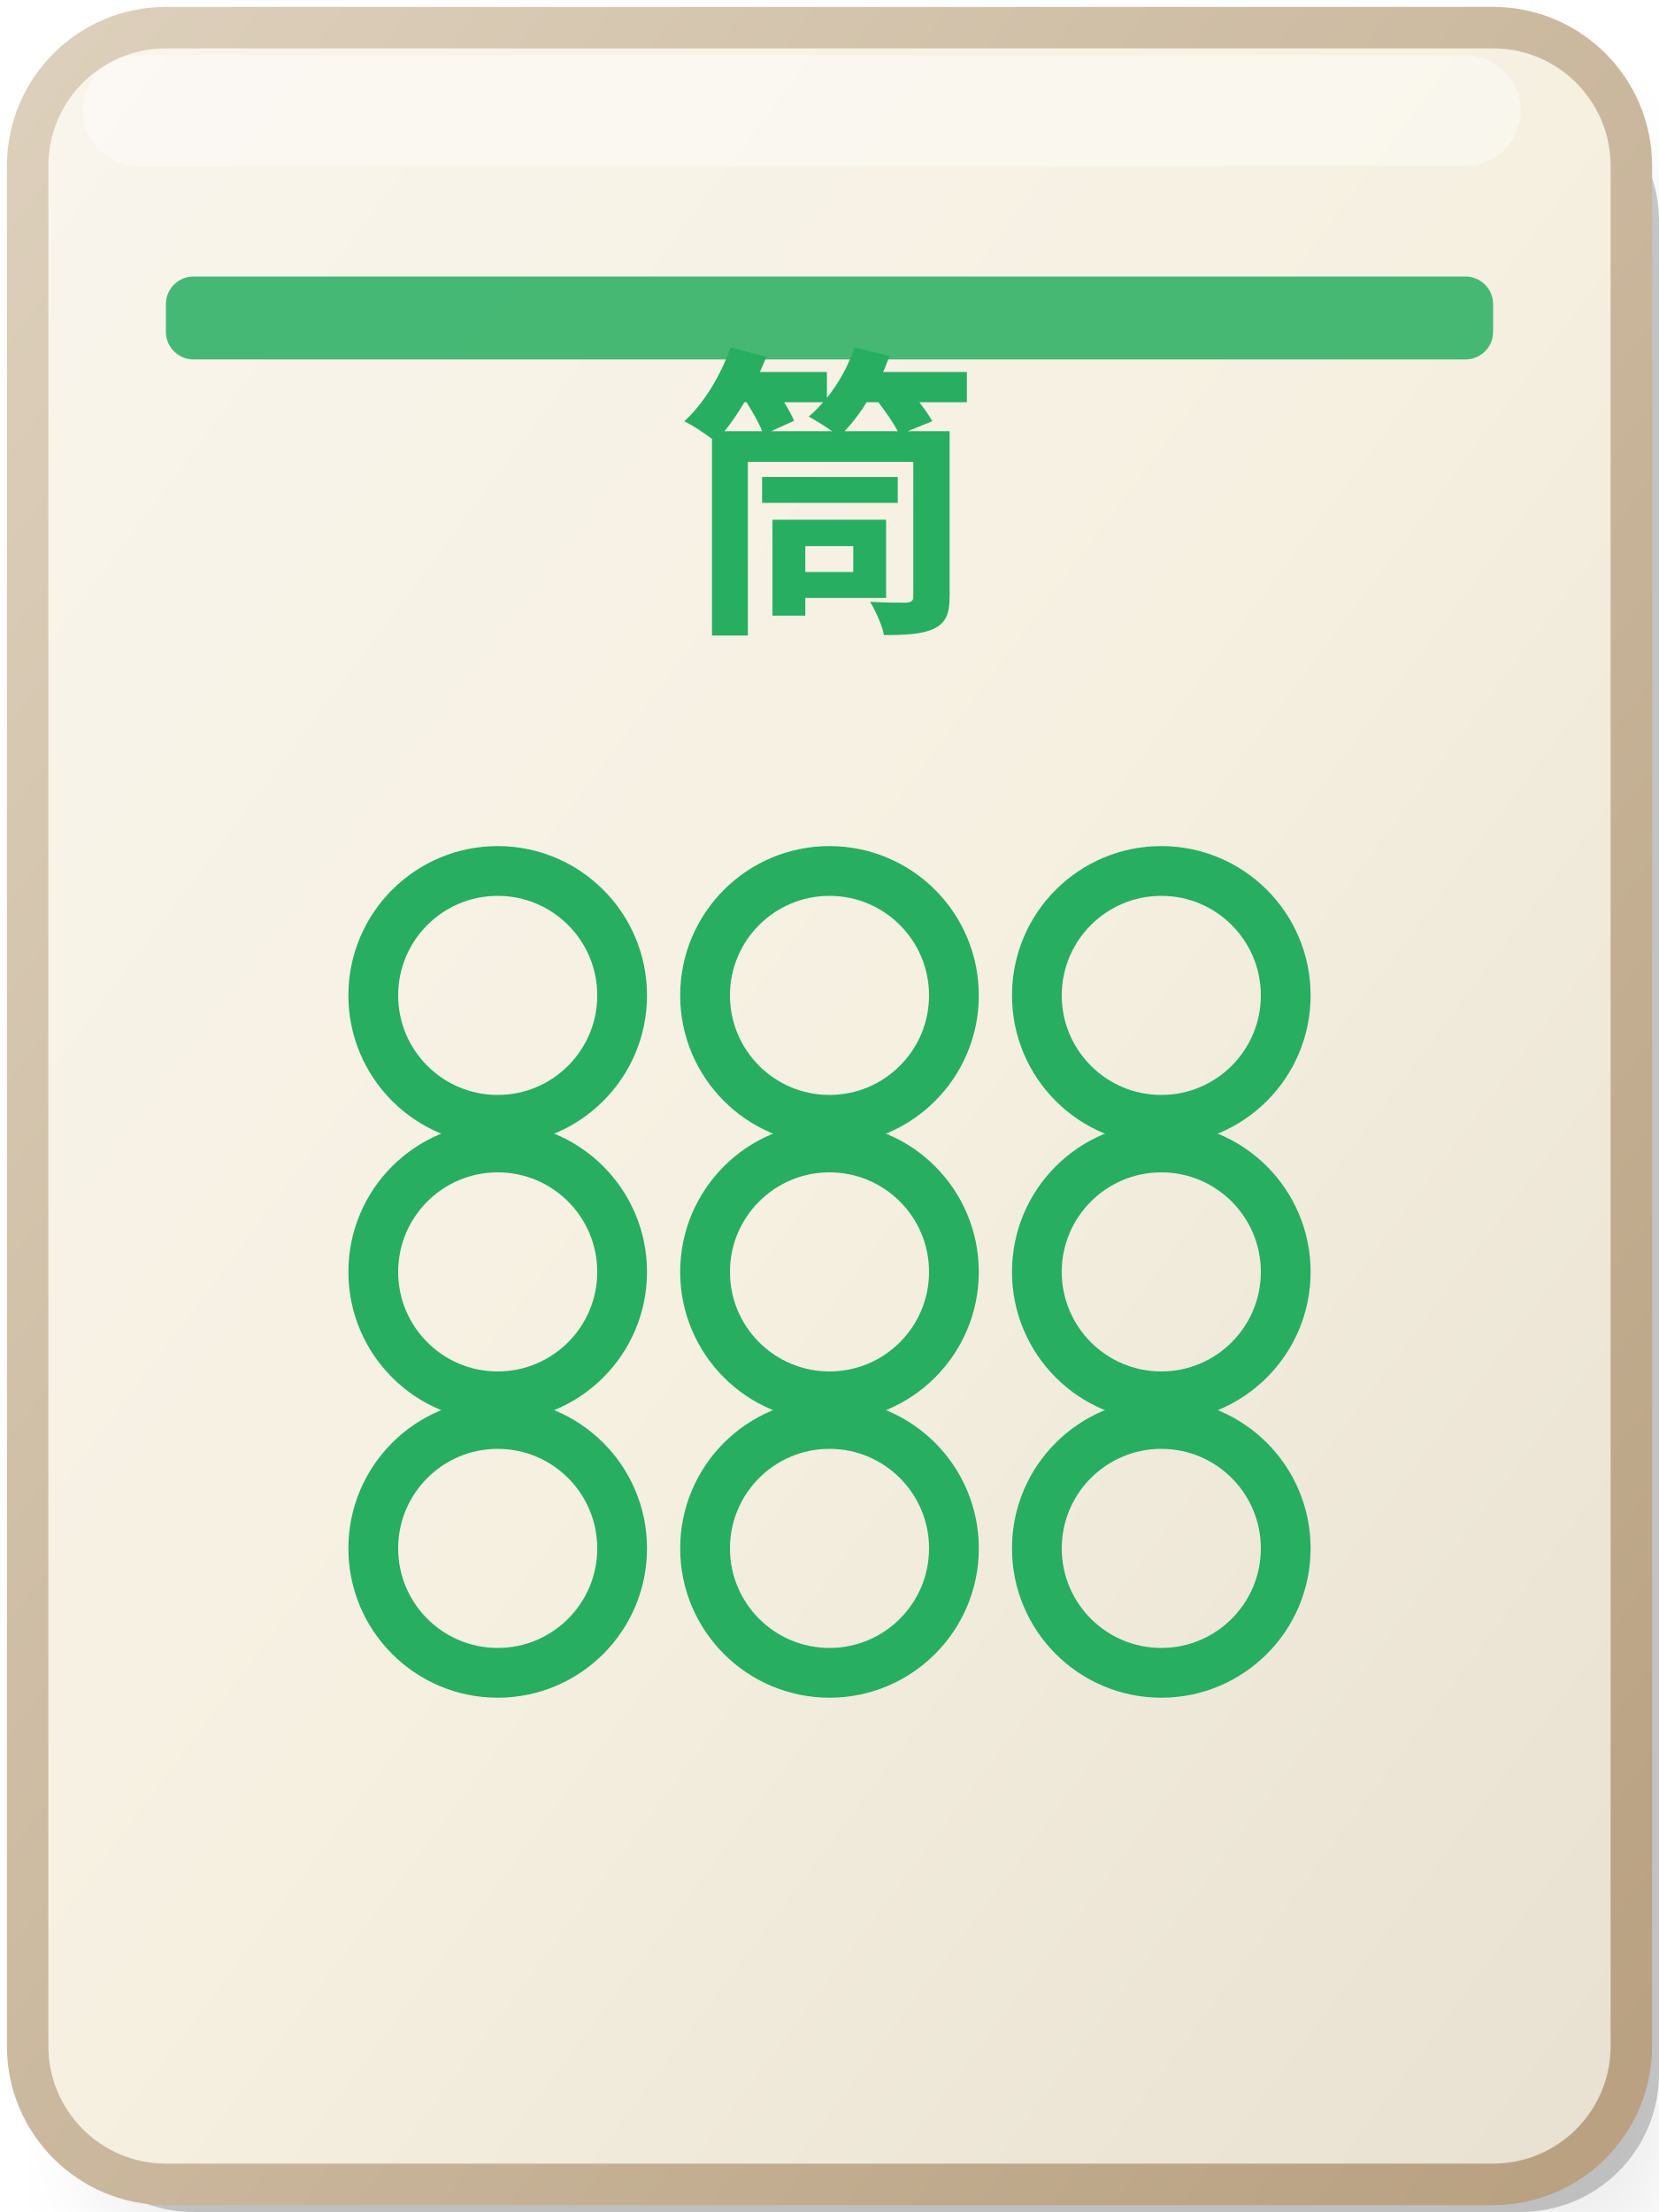
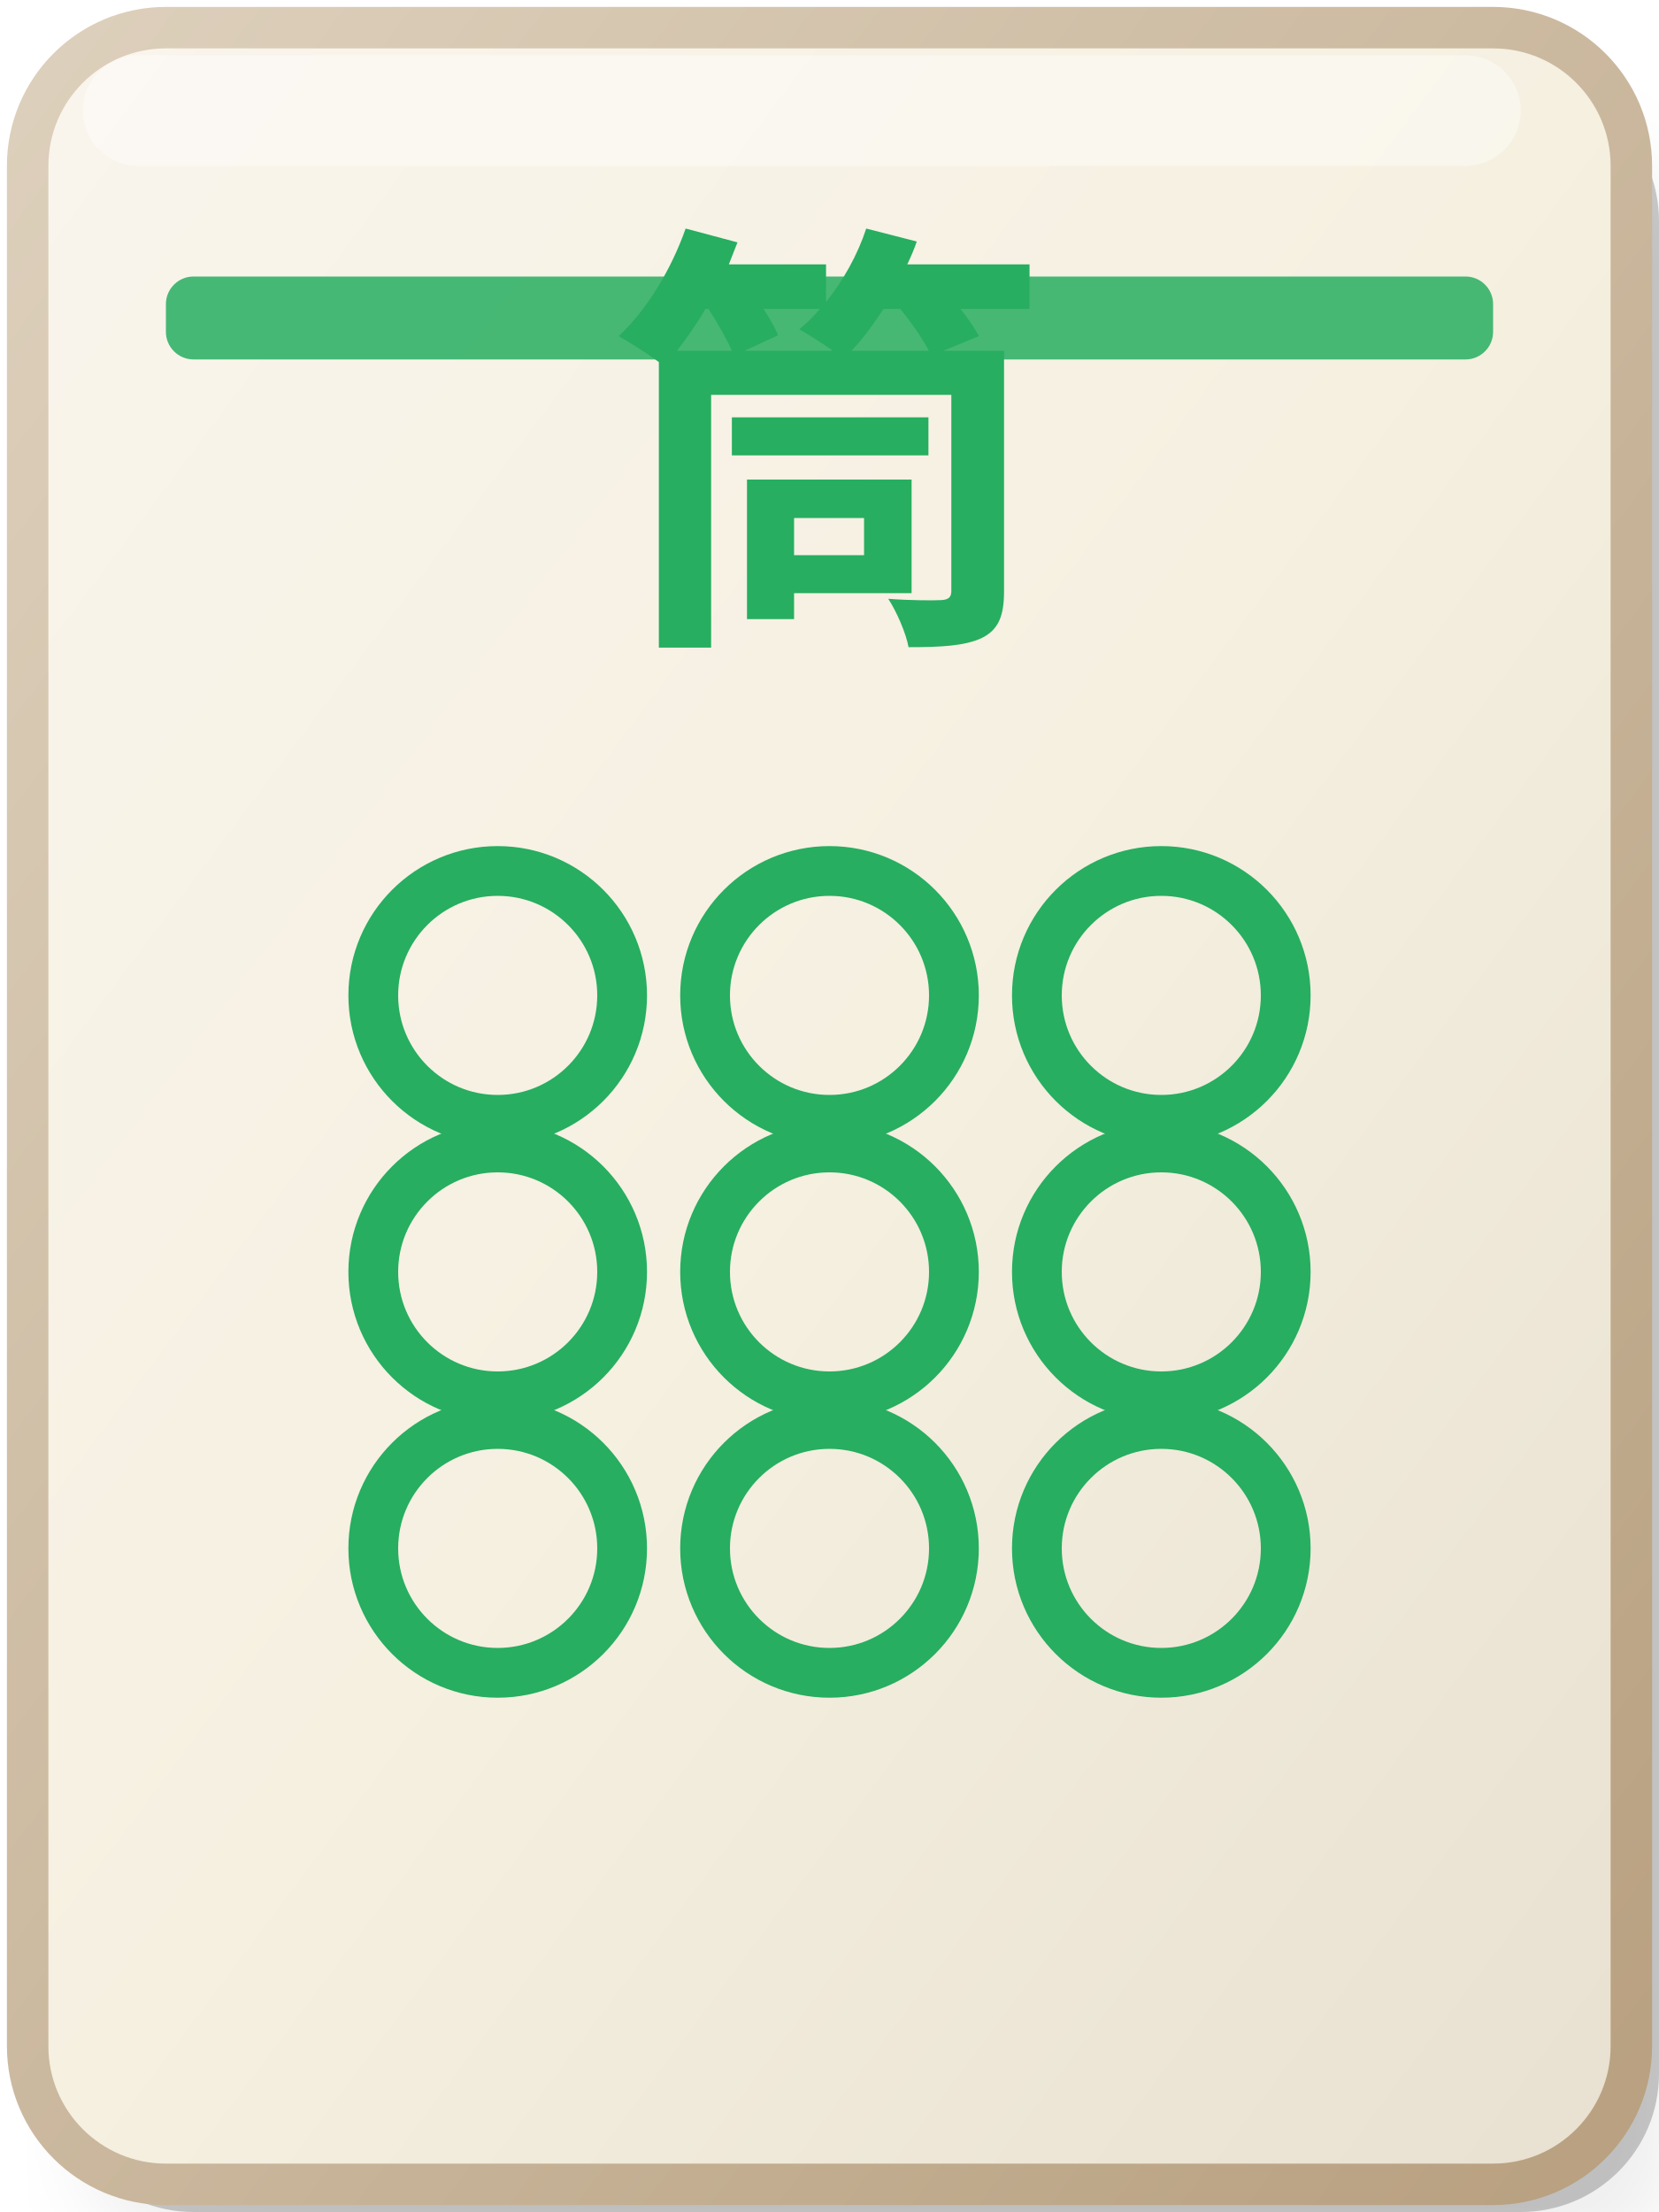
<svg xmlns="http://www.w3.org/2000/svg" width="60" height="80" viewBox="0 0 60 80">
  <defs>
    <filter id="shadow" x="-10%" y="-10%" width="130%" height="140%">
      <feDropShadow dx="1" dy="2" stdDeviation="1.5" flood-color="#00000055" />
    </filter>
    <linearGradient id="face" x1="0%" y1="0%" x2="100%" y2="100%">
      <stop offset="0%" stop-color="#faf5ed" />
      <stop offset="50%" stop-color="#f5f0e0" />
      <stop offset="100%" stop-color="#e8e0d0" />
    </linearGradient>
    <linearGradient id="border" x1="0%" y1="0%" x2="100%" y2="100%">
      <stop offset="0%" stop-color="#ddd0bc" />
      <stop offset="100%" stop-color="#b8a080" />
    </linearGradient>
  </defs>
  <rect x="2" y="3" width="58" height="77" rx="5" fill="#00000033" filter="url(#shadow)" />
  <rect x="1" y="1" width="58" height="78" rx="5" fill="url(#face)" stroke="url(#border)" stroke-width="1.5" />
  <rect x="3" y="2" width="52" height="4" rx="2" fill="rgba(255,255,255,0.4)" />
  <rect x="6" y="10" width="48" height="3" rx="1" fill="#27ae60" opacity="0.85" />
-   <text x="30" y="22" text-anchor="middle" font-family="Noto Sans TC, sans-serif" font-size="11" fill="#27ae60" font-weight="700">筒</text>
+   <text x="30" y="22" text-anchor="middle" font-family="Noto Sans TC, sans-serif" font-size="16" fill="#27ae60" font-weight="700">筒</text>
  <circle cx="18" cy="36" r="4.5" fill="none" stroke="#27ae60" stroke-width="1.8" />
  <circle cx="30" cy="36" r="4.5" fill="none" stroke="#27ae60" stroke-width="1.8" />
  <circle cx="42" cy="36" r="4.5" fill="none" stroke="#27ae60" stroke-width="1.8" />
  <circle cx="18" cy="46" r="4.5" fill="none" stroke="#27ae60" stroke-width="1.8" />
  <circle cx="30" cy="46" r="4.5" fill="none" stroke="#27ae60" stroke-width="1.8" />
  <circle cx="42" cy="46" r="4.5" fill="none" stroke="#27ae60" stroke-width="1.8" />
  <circle cx="18" cy="56" r="4.5" fill="none" stroke="#27ae60" stroke-width="1.8" />
  <circle cx="30" cy="56" r="4.5" fill="none" stroke="#27ae60" stroke-width="1.8" />
  <circle cx="42" cy="56" r="4.5" fill="none" stroke="#27ae60" stroke-width="1.8" />
</svg>
